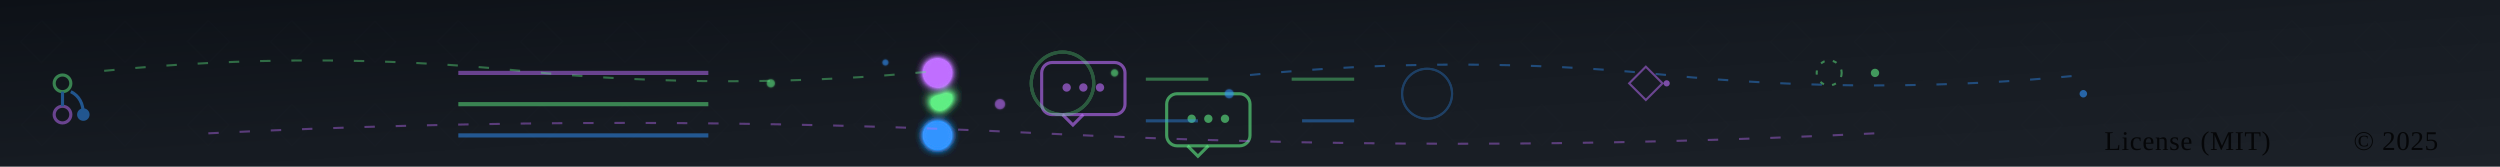
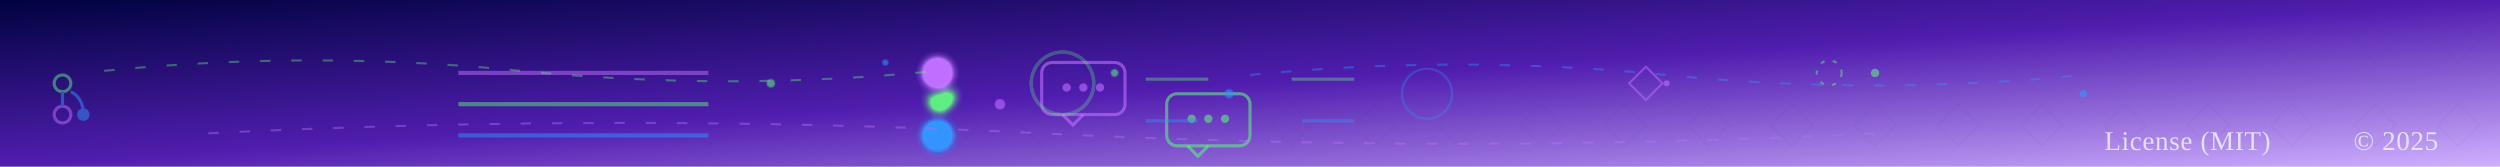
<svg xmlns="http://www.w3.org/2000/svg" width="1200" height="80" viewBox="0 0 1200 80" role="img" aria-label="Pull Request Review Footer">
  <defs>
    <linearGradient id="bgPR09F" x1="0%" y1="0%" x2="100%" y2="100%">
-       <stop offset="0%" style="stop-color:#0d1117;stop-opacity:1">
+       <stop offset="0%" style="stop-color:#000240;stop-opacity:1">

      </stop>
-       <stop offset="50%" style="stop-color:#161b22;stop-opacity:1" />
-       <stop offset="100%" style="stop-color:#1c2128;stop-opacity:1">
+       <stop offset="50%" style="stop-color:#501DAF;stop-opacity:1" />
+       <stop offset="100%" style="stop-color:#D0B0FF;stop-opacity:1">

      </stop>
    </linearGradient>
    <filter id="prGlow09F" x="-50%" y="-50%" width="200%" height="200%">
      <feGaussianBlur stdDeviation="2.5" result="blur" />
      <feColorMatrix in="blur" type="matrix" values="1 0 0 0 0  0 1 0 0 0  0 0 1 0 0  0 0 0 6 0" result="glow" />
      <feMerge>
        <feMergeNode in="glow" />
        <feMergeNode in="SourceGraphic" />
      </feMerge>
    </filter>
    <pattern id="prPattern09F" x="0" y="0" width="40" height="40" patternUnits="userSpaceOnUse">
      <path d="M 20 10 L 30 20 L 20 30 L 10 20 Z" fill="none" stroke="#30363d" stroke-width="0.5" opacity="0.2" />
    </pattern>
  </defs>
  <style>
    @media (prefers-color-scheme: dark) {
      .text-link { fill: #c9d1d9; font-family: 'SF Pro Text', -apple-system, BlinkMacSystemFont, 'Segoe UI', 'Roboto', 'Helvetica Neue', Arial, sans-serif; font-weight: 500; }
      .divider { stroke: #30363d; }
    }
    @media (prefers-color-scheme: light) {
      .text-link { fill: #1f2328; font-family: 'SF Pro Text', -apple-system, BlinkMacSystemFont, 'Segoe UI', 'Roboto', 'Helvetica Neue', Arial, sans-serif; font-weight: 500; }
      .divider { stroke: #d0d7de; }
    }

    .link { font-size: 13px; letter-spacing: 0.3px; }

    .review-status {
      animation: status-pulse 2.5s cubic-bezier(0.4, 0, 0.2, 1) infinite;
      transform-origin: center;
    }
    @keyframes status-pulse {
      0%, 100% { opacity: 0.4; transform: scale(2.0); }
      50% { opacity: 1; transform: scale(2.6); }
    }

    .diff-line {
      stroke-dasharray: 120;
      stroke-dashoffset: 120;
      animation: diff-show 3s ease-out infinite;
    }
    @keyframes diff-show {
      to { stroke-dashoffset: 0; }
    }

    .comment-bubble {
      animation: bubble-float 3s ease-in-out infinite;
    }
    @keyframes bubble-float {
      0%, 100% { transform: translateY(0); opacity: 0.5; }
      50% { transform: translateY(-10.0px); opacity: 1; }
    }

    @media (prefers-reduced-motion: reduce) { * { animation: none !important; } }

    /* Enhanced particle effects */
    .particle {
      animation: particle-float 4s ease-in-out infinite;
      filter: blur(0.5px);
    }
    @keyframes particle-float {
      0%, 100% { opacity: 0; transform: translateY(0) translateX(0) scale(0); }
      25% { opacity: 0.8; transform: translateY(-20px) translateX(-10px) scale(1.5); }
      50% { opacity: 1; transform: translateY(-40px) translateX(5px) scale(2); }
      75% { opacity: 0.6; transform: translateY(-30px) translateX(15px) scale(1.8); }
    }

    .particle-2 {
      animation: particle-spin 5s linear infinite;
    }
    @keyframes particle-spin {
      0% { opacity: 0; transform: rotate(0deg) translateX(20px) scale(0); }
      50% { opacity: 1; transform: rotate(180deg) translateX(40px) scale(2); }
      100% { opacity: 0; transform: rotate(360deg) translateX(20px) scale(0); }
    }

    /* Wave effects */
    .wave-line {
      stroke-dasharray: 5 10;
      animation: wave-flow 3s linear infinite;
    }
    @keyframes wave-flow {
      to { stroke-dashoffset: -100; }
    }

    /* Glow pulse on text */
    .text-link {
      animation: text-glow 3s ease-in-out infinite;
    }
    @keyframes text-glow {
      0%, 100% { opacity: 0.7; filter: drop-shadow(0 0 0px transparent); }
      50% { opacity: 1; filter: drop-shadow(0 0 8px rgba(95, 237, 131, 0.6)); }
    }

    /* Rotating elements */
    .rotate-slow {
      animation: rotate-360 20s linear infinite;
      transform-origin: center;
    }
    @keyframes rotate-360 {
      to { transform: rotate(360deg); }
    }

    /* Shimmer effect */
    .shimmer {
      animation: shimmer-pass 4s ease-in-out infinite;
    }
    @keyframes shimmer-pass {
      0%, 100% { opacity: 0.3; }
      50% { opacity: 1; }
    }

    /* Ripple effect */
    .ripple {
      animation: ripple-expand 3s ease-out infinite;
      transform-origin: center;
    }
    @keyframes ripple-expand {
      0% { opacity: 1; transform: scale(0.5); }
      100% { opacity: 0; transform: scale(3); }
    }

    </style>
  <rect width="1200" height="80" fill="url(#bgPR09F)" />
  <rect width="1200" height="80" fill="url(#prPattern09F)" opacity="0.3" />
  <line x1="0" y1="1" x2="1200" y2="1" class="divider" stroke-width="2" />
  <path class="diff-line" d="M 100 35 L 400 35" stroke="#C06EFF" stroke-width="2" opacity="0.5" style="animation-delay: 0s" />
  <path class="diff-line" d="M 100 50 L 350 50" stroke="#5FED83" stroke-width="2" opacity="0.5" style="animation-delay: 0.5s" />
  <path class="diff-line" d="M 100 65 L 380 65" stroke="#3094FF" stroke-width="2" opacity="0.5" style="animation-delay: 1s" />
  <g filter="url(#prGlow09F)">
    <circle class="review-status" cx="450" cy="35" r="5" fill="#C06EFF" style="animation-delay: 0s" />
    <path class="review-status" d="M 448 48 L 451 51 L 456 46" fill="none" stroke="#5FED83" stroke-width="2" stroke-linecap="round" style="animation-delay: 0.5s" />
    <circle class="review-status" cx="450" cy="65" r="5" fill="#3094FF" style="animation-delay: 1s" />
  </g>
  <g class="comment-bubble" transform="translate(500, 30)" style="animation-delay: 0s">
    <rect x="0" y="0" width="40" height="25" rx="5" fill="none" stroke="#C06EFF" stroke-width="1.5" opacity="0.6" />
    <path d="M 10 25 L 15 30 L 20 25" fill="none" stroke="#C06EFF" stroke-width="1.5" opacity="0.6" />
    <circle cx="12" cy="12" r="2" fill="#C06EFF" opacity="0.6" />
    <circle cx="20" cy="12" r="2" fill="#C06EFF" opacity="0.6" />
    <circle cx="28" cy="12" r="2" fill="#C06EFF" opacity="0.6" />
  </g>
  <g class="comment-bubble" transform="translate(560, 45)" style="animation-delay: 0.7s">
    <rect x="0" y="0" width="40" height="25" rx="5" fill="none" stroke="#5FED83" stroke-width="1.5" opacity="0.6" />
    <path d="M 10 25 L 15 30 L 20 25" fill="none" stroke="#5FED83" stroke-width="1.5" opacity="0.6" />
    <circle cx="12" cy="12" r="2" fill="#5FED83" opacity="0.6" />
    <circle cx="20" cy="12" r="2" fill="#5FED83" opacity="0.6" />
    <circle cx="28" cy="12" r="2" fill="#5FED83" opacity="0.6" />
  </g>
  <g transform="translate(25, 30)" opacity="0.5">
    <circle cx="5" cy="10" r="4" fill="none" stroke="#5FED83" stroke-width="1.5" />
    <circle cx="5" cy="25" r="4" fill="none" stroke="#C06EFF" stroke-width="1.5" />
    <path d="M 5 14 L 5 21" stroke="#3094FF" stroke-width="1.5" />
    <path d="M 9 14 Q 15 17, 15 25" fill="none" stroke="#3094FF" stroke-width="1.5" />
    <circle cx="15" cy="25" r="3" fill="#3094FF" />
  </g>
-   <text x="1050" y="72" text-anchor="middle" class="link text-link" font-size="11px" opacity="0.8">License (MIT)</text>
-   <text x="1150" y="72" text-anchor="middle" class="link text-link" font-size="11px" opacity="0.8">© 2025</text>
+   <text x="1050" y="72" text-anchor="middle" class="link text-link" font-size="11px" opacity="0.8" fill="#f0f6fc">License (MIT)</text>
+   <text x="1150" y="72" text-anchor="middle" class="link text-link" font-size="11px" opacity="0.8" fill="#f0f6fc">© 2025</text>
  <g opacity="0.6">
    <circle class="particle" cx="370" cy="40" r="2" fill="#5FED83" style="animation-delay: 0s" />
    <circle class="particle" cx="425" cy="30" r="1.5" fill="#3094FF" style="animation-delay: 0.5s" />
    <circle class="particle" cx="480" cy="50" r="2.5" fill="#C06EFF" style="animation-delay: 1s" />
    <circle class="particle" cx="535" cy="35" r="1.8" fill="#5FED83" style="animation-delay: 1.5s" />
    <circle class="particle" cx="590" cy="45" r="2.2" fill="#3094FF" style="animation-delay: 2s" />
    <circle class="particle-2" cx="800" cy="40" r="1.5" fill="#C06EFF" style="animation-delay: 0.3s" />
    <circle class="particle-2" cx="900" cy="35" r="2" fill="#5FED83" style="animation-delay: 0.8s" />
    <circle class="particle-2" cx="1000" cy="45" r="1.8" fill="#3094FF" style="animation-delay: 1.3s" />
  </g>
  <g opacity="0.4">
    <path class="wave-line" d="M 50 34 Q 150 24, 250 34 T 450 34" stroke="#5FED83" stroke-width="1" fill="none" style="animation-delay: 0s" />
    <path class="wave-line" d="M 600 36 Q 700 26, 800 36 T 1000 36" stroke="#3094FF" stroke-width="1" fill="none" style="animation-delay: 0.7s" />
    <path class="wave-line" d="M 100 64 Q 300 54, 500 64 T 900 64" stroke="#C06EFF" stroke-width="1" fill="none" style="animation-delay: 1.4s" />
  </g>
  <g opacity="0.3">
    <circle class="ripple" cx="510" cy="40" r="15" stroke="#5FED83" stroke-width="1.5" fill="none" style="animation-delay: 0s" />
    <circle class="ripple" cx="510" cy="40" r="15" stroke="#5FED83" stroke-width="1.5" fill="none" style="animation-delay: 1s" />
    <circle class="ripple" cx="510" cy="40" r="15" stroke="#5FED83" stroke-width="1.5" fill="none" style="animation-delay: 2s" />
    <circle class="ripple" cx="685" cy="45" r="12" stroke="#3094FF" stroke-width="1" fill="none" style="animation-delay: 0.5s" />
    <circle class="ripple" cx="685" cy="45" r="12" stroke="#3094FF" stroke-width="1" fill="none" style="animation-delay: 1.5s" />
  </g>
  <g opacity="0.5">
    <g class="rotate-slow" transform="translate(790, 40)">
      <path d="M -8 0 L 0 -8 L 8 0 L 0 8 Z" fill="none" stroke="#C06EFF" stroke-width="1" />
    </g>
    <g class="rotate-slow" transform="translate(878, 35)" style="animation-direction: reverse;">
      <circle cx="0" cy="0" r="6" fill="none" stroke="#5FED83" stroke-width="1" stroke-dasharray="2 4" />
    </g>
  </g>
  <g opacity="0.4">
    <line class="shimmer" x1="550" y1="38" x2="580" y2="38" stroke="#5FED83" stroke-width="1.5" style="animation-delay: 0s" />
    <line class="shimmer" x1="620" y1="38" x2="650" y2="38" stroke="#5FED83" stroke-width="1.5" style="animation-delay: 0.3s" />
    <line class="shimmer" x1="550" y1="58" x2="575" y2="58" stroke="#3094FF" stroke-width="1.5" style="animation-delay: 0.6s" />
    <line class="shimmer" x1="625" y1="58" x2="650" y2="58" stroke="#3094FF" stroke-width="1.5" style="animation-delay: 0.9s" />
  </g>
</svg>
